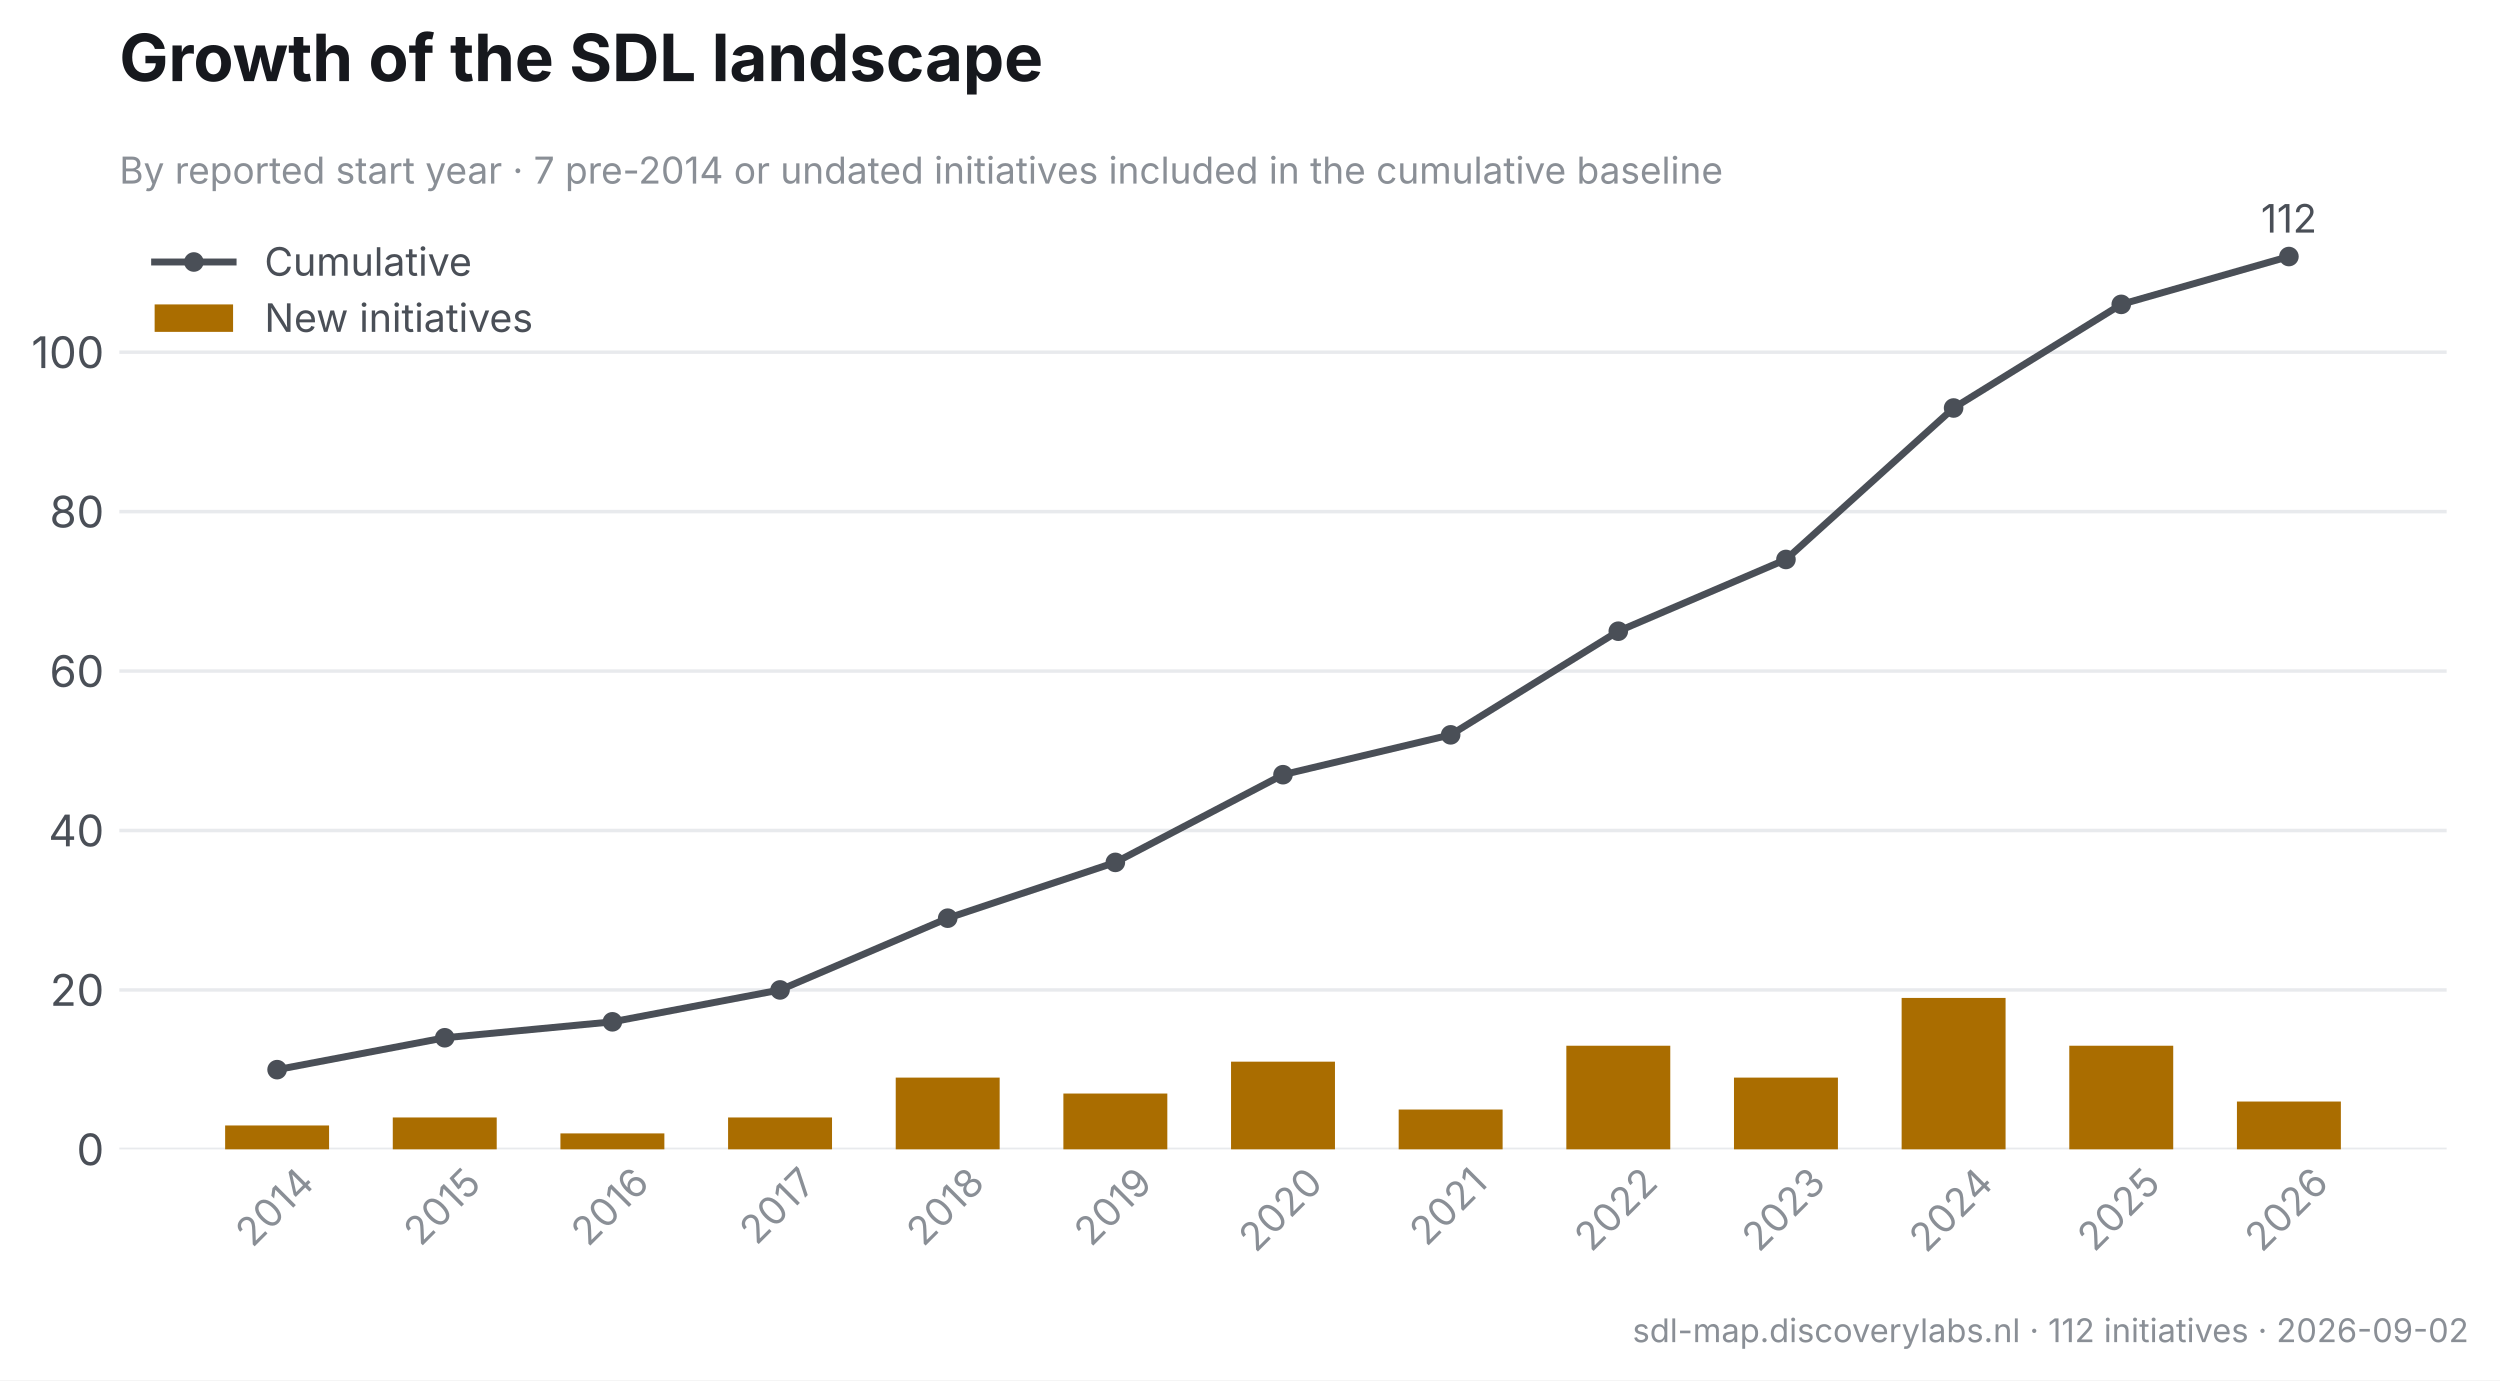
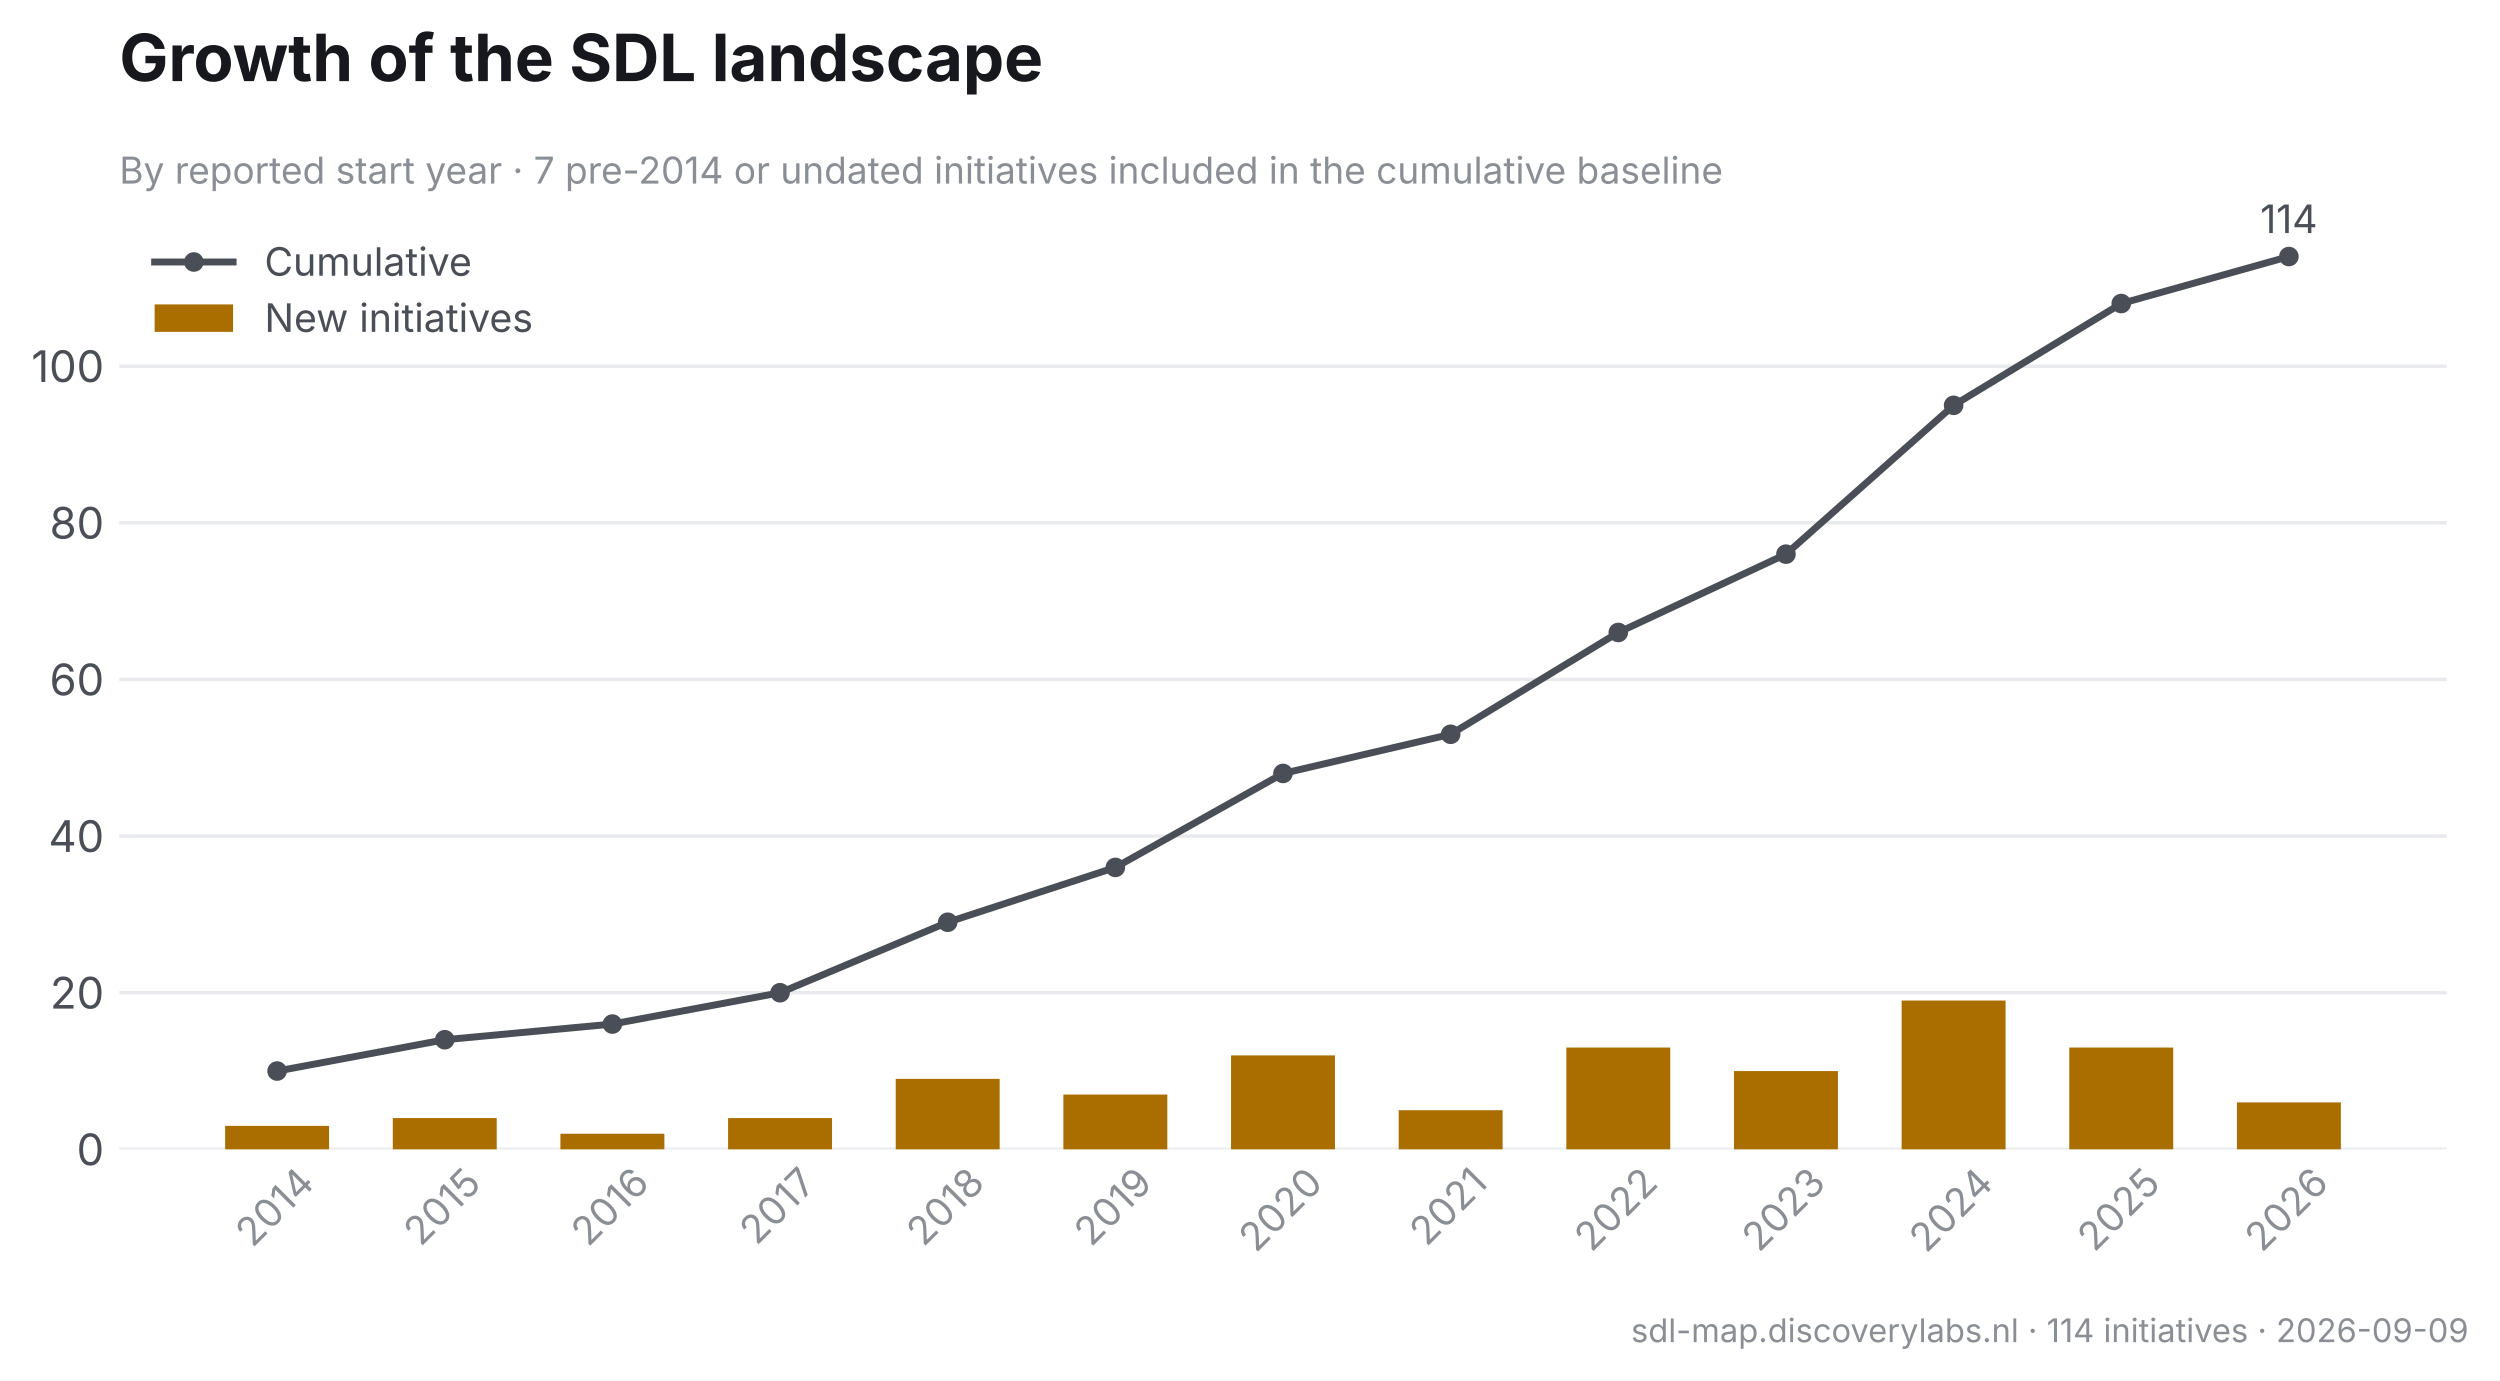
<svg xmlns="http://www.w3.org/2000/svg" xmlns:xlink="http://www.w3.org/1999/xlink" width="573.696pt" height="316.754pt" viewBox="0 0 573.696 316.754" version="1.1">
  <defs>
    <style type="text/css">*{stroke-linejoin: round; stroke-linecap: butt}</style>
  </defs>
  <g id="figure_1">
    <g id="patch_1">
      <path d="M 0 316.754  L 573.696 316.754  L 573.696 0  L 0 0  z " style="fill: #ffffff" />
    </g>
    <g id="axes_1">
      <g id="patch_2">
        <path d="M 27.386 263.754  L 561.456 263.754  L 561.456 48.626  L 27.386 48.626  z " style="fill: #ffffff" />
      </g>
      <g id="matplotlib.axis_1">
        <g id="xtick_1">
          <g id="line2d_1" />
          <g id="text_1">
            <text style="font-size: 9px; font-family: 'Inter', 'Helvetica Neue', 'Arial', 'DejaVu Sans', 'Bitstream Vera Sans', 'Computer Modern Sans Serif', 'Lucida Grande', 'Verdana', 'Geneva', 'Lucid', 'Helvetica', 'Avant Garde', sans-serif; fill: #8a8f96" transform="translate(57.9561 286.4796) rotate(-45)">2014</text>
          </g>
        </g>
        <g id="xtick_2">
          <g id="line2d_2" />
          <g id="text_2">
            <text style="font-size: 9px; font-family: 'Inter', 'Helvetica Neue', 'Arial', 'DejaVu Sans', 'Bitstream Vera Sans', 'Computer Modern Sans Serif', 'Lucida Grande', 'Verdana', 'Geneva', 'Lucid', 'Helvetica', 'Avant Garde', sans-serif; fill: #8a8f96" transform="translate(96.54904 286.238) rotate(-45)">2015</text>
          </g>
        </g>
        <g id="xtick_3">
          <g id="line2d_3" />
          <g id="text_3">
            <text style="font-size: 9px; font-family: 'Inter', 'Helvetica Neue', 'Arial', 'DejaVu Sans', 'Bitstream Vera Sans', 'Computer Modern Sans Serif', 'Lucida Grande', 'Verdana', 'Geneva', 'Lucid', 'Helvetica', 'Avant Garde', sans-serif; fill: #8a8f96" transform="translate(134.9824 286.3155) rotate(-45)">2016</text>
          </g>
        </g>
        <g id="xtick_4">
          <g id="line2d_4" />
          <g id="text_4">
            <text style="font-size: 9px; font-family: 'Inter', 'Helvetica Neue', 'Arial', 'DejaVu Sans', 'Bitstream Vera Sans', 'Computer Modern Sans Serif', 'Lucida Grande', 'Verdana', 'Geneva', 'Lucid', 'Helvetica', 'Avant Garde', sans-serif; fill: #8a8f96" transform="translate(173.627 285.9705) rotate(-45)">2017</text>
          </g>
        </g>
        <g id="xtick_5">
          <g id="line2d_5" />
          <g id="text_5">
            <text style="font-size: 9px; font-family: 'Inter', 'Helvetica Neue', 'Arial', 'DejaVu Sans', 'Bitstream Vera Sans', 'Computer Modern Sans Serif', 'Lucida Grande', 'Verdana', 'Geneva', 'Lucid', 'Helvetica', 'Avant Garde', sans-serif; fill: #8a8f96" transform="translate(211.9316 286.3056) rotate(-45)">2018</text>
          </g>
        </g>
        <g id="xtick_6">
          <g id="line2d_6" />
          <g id="text_6">
            <text style="font-size: 9px; font-family: 'Inter', 'Helvetica Neue', 'Arial', 'DejaVu Sans', 'Bitstream Vera Sans', 'Computer Modern Sans Serif', 'Lucida Grande', 'Verdana', 'Geneva', 'Lucid', 'Helvetica', 'Avant Garde', sans-serif; fill: #8a8f96" transform="translate(250.3987 286.3155) rotate(-45)">2019</text>
          </g>
        </g>
        <g id="xtick_7">
          <g id="line2d_7" />
          <g id="text_7">
            <text style="font-size: 9px; font-family: 'Inter', 'Helvetica Neue', 'Arial', 'DejaVu Sans', 'Bitstream Vera Sans', 'Computer Modern Sans Serif', 'Lucida Grande', 'Verdana', 'Geneva', 'Lucid', 'Helvetica', 'Avant Garde', sans-serif; fill: #8a8f96" transform="translate(288.1902 287.6768) rotate(-45)">2020</text>
          </g>
        </g>
        <g id="xtick_8">
          <g id="line2d_8" />
          <g id="text_8">
            <text style="font-size: 9px; font-family: 'Inter', 'Helvetica Neue', 'Arial', 'DejaVu Sans', 'Bitstream Vera Sans', 'Computer Modern Sans Serif', 'Lucida Grande', 'Verdana', 'Geneva', 'Lucid', 'Helvetica', 'Avant Garde', sans-serif; fill: #8a8f96" transform="translate(327.3758 286.2499) rotate(-45)">2021</text>
          </g>
        </g>
        <g id="xtick_9">
          <g id="line2d_9" />
          <g id="text_9">
            <text style="font-size: 9px; font-family: 'Inter', 'Helvetica Neue', 'Arial', 'DejaVu Sans', 'Bitstream Vera Sans', 'Computer Modern Sans Serif', 'Lucida Grande', 'Verdana', 'Geneva', 'Lucid', 'Helvetica', 'Avant Garde', sans-serif; fill: #8a8f96" transform="translate(365.2016 287.5426) rotate(-45)">2022</text>
          </g>
        </g>
        <g id="xtick_10">
          <g id="line2d_10" />
          <g id="text_10">
            <text style="font-size: 9px; font-family: 'Inter', 'Helvetica Neue', 'Arial', 'DejaVu Sans', 'Bitstream Vera Sans', 'Computer Modern Sans Serif', 'Lucida Grande', 'Verdana', 'Geneva', 'Lucid', 'Helvetica', 'Avant Garde', sans-serif; fill: #8a8f96" transform="translate(403.6488 287.5923) rotate(-45)">2023</text>
          </g>
        </g>
        <g id="xtick_11">
          <g id="line2d_11" />
          <g id="text_11">
            <text style="font-size: 9px; font-family: 'Inter', 'Helvetica Neue', 'Arial', 'DejaVu Sans', 'Bitstream Vera Sans', 'Computer Modern Sans Serif', 'Lucida Grande', 'Verdana', 'Geneva', 'Lucid', 'Helvetica', 'Avant Garde', sans-serif; fill: #8a8f96" transform="translate(442.031 287.7723) rotate(-45)">2024</text>
          </g>
        </g>
        <g id="xtick_12">
          <g id="line2d_12" />
          <g id="text_12">
            <text style="font-size: 9px; font-family: 'Inter', 'Helvetica Neue', 'Arial', 'DejaVu Sans', 'Bitstream Vera Sans', 'Computer Modern Sans Serif', 'Lucida Grande', 'Verdana', 'Geneva', 'Lucid', 'Helvetica', 'Avant Garde', sans-serif; fill: #8a8f96" transform="translate(480.6239 287.5307) rotate(-45)">2025</text>
          </g>
        </g>
        <g id="xtick_13">
          <g id="line2d_13" />
          <g id="text_13">
            <text style="font-size: 9px; font-family: 'Inter', 'Helvetica Neue', 'Arial', 'DejaVu Sans', 'Bitstream Vera Sans', 'Computer Modern Sans Serif', 'Lucida Grande', 'Verdana', 'Geneva', 'Lucid', 'Helvetica', 'Avant Garde', sans-serif; fill: #8a8f96" transform="translate(519.0573 287.6082) rotate(-45)">2026</text>
          </g>
        </g>
      </g>
      <g id="matplotlib.axis_2">
        <g id="ytick_1">
          <g id="line2d_14">
-             <path d="M 27.386 263.754  L 561.456 263.754  " clip-path="url(#p65288d4001)" style="fill: none; stroke: #e8eaed; stroke-width: 0.8; stroke-linecap: square" />
+             <path d="M 27.386 263.754  L 561.456 263.754  " clip-path="url(#p775a4b3960)" style="fill: none; stroke: #e8eaed; stroke-width: 0.8; stroke-linecap: square" />
          </g>
          <g id="line2d_15" />
          <g id="text_14">
            <text style="font-size: 10px; font-family: 'Inter', 'Helvetica Neue', 'Arial', 'DejaVu Sans', 'Bitstream Vera Sans', 'Computer Modern Sans Serif', 'Lucida Grande', 'Verdana', 'Geneva', 'Lucid', 'Helvetica', 'Avant Garde', sans-serif; text-anchor: end; fill: #4a4f57" x="23.886" y="267.392" transform="rotate(-0 23.88594 267.392)">0</text>
          </g>
        </g>
        <g id="ytick_2">
          <g id="line2d_16">
-             <path d="M 27.386 227.168  L 561.456 227.168  " clip-path="url(#p65288d4001)" style="fill: none; stroke: #e8eaed; stroke-width: 0.8; stroke-linecap: square" />
+             <path d="M 27.386 227.81  L 561.456 227.81  " clip-path="url(#p775a4b3960)" style="fill: none; stroke: #e8eaed; stroke-width: 0.8; stroke-linecap: square" />
          </g>
          <g id="line2d_17" />
          <g id="text_15">
-             <text style="font-size: 10px; font-family: 'Inter', 'Helvetica Neue', 'Arial', 'DejaVu Sans', 'Bitstream Vera Sans', 'Computer Modern Sans Serif', 'Lucida Grande', 'Verdana', 'Geneva', 'Lucid', 'Helvetica', 'Avant Garde', sans-serif; text-anchor: end; fill: #4a4f57" x="23.886" y="230.805" transform="rotate(-0 23.88594 230.8055)">20</text>
+             <text style="font-size: 10px; font-family: 'Inter', 'Helvetica Neue', 'Arial', 'DejaVu Sans', 'Bitstream Vera Sans', 'Computer Modern Sans Serif', 'Lucida Grande', 'Verdana', 'Geneva', 'Lucid', 'Helvetica', 'Avant Garde', sans-serif; text-anchor: end; fill: #4a4f57" x="23.886" y="231.447" transform="rotate(-0 23.88594 231.4473)">20</text>
          </g>
        </g>
        <g id="ytick_3">
          <g id="line2d_18">
-             <path d="M 27.386 190.581  L 561.456 190.581  " clip-path="url(#p65288d4001)" style="fill: none; stroke: #e8eaed; stroke-width: 0.8; stroke-linecap: square" />
+             <path d="M 27.386 191.865  L 561.456 191.865  " clip-path="url(#p775a4b3960)" style="fill: none; stroke: #e8eaed; stroke-width: 0.8; stroke-linecap: square" />
          </g>
          <g id="line2d_19" />
          <g id="text_16">
-             <text style="font-size: 10px; font-family: 'Inter', 'Helvetica Neue', 'Arial', 'DejaVu Sans', 'Bitstream Vera Sans', 'Computer Modern Sans Serif', 'Lucida Grande', 'Verdana', 'Geneva', 'Lucid', 'Helvetica', 'Avant Garde', sans-serif; text-anchor: end; fill: #4a4f57" x="23.886" y="194.219" transform="rotate(-0 23.88594 194.219)">40</text>
+             <text style="font-size: 10px; font-family: 'Inter', 'Helvetica Neue', 'Arial', 'DejaVu Sans', 'Bitstream Vera Sans', 'Computer Modern Sans Serif', 'Lucida Grande', 'Verdana', 'Geneva', 'Lucid', 'Helvetica', 'Avant Garde', sans-serif; text-anchor: end; fill: #4a4f57" x="23.886" y="195.503" transform="rotate(-0 23.88594 195.5027)">40</text>
          </g>
        </g>
        <g id="ytick_4">
          <g id="line2d_20">
-             <path d="M 27.386 153.995  L 561.456 153.995  " clip-path="url(#p65288d4001)" style="fill: none; stroke: #e8eaed; stroke-width: 0.8; stroke-linecap: square" />
+             <path d="M 27.386 155.921  L 561.456 155.921  " clip-path="url(#p775a4b3960)" style="fill: none; stroke: #e8eaed; stroke-width: 0.8; stroke-linecap: square" />
          </g>
          <g id="line2d_21" />
          <g id="text_17">
-             <text style="font-size: 10px; font-family: 'Inter', 'Helvetica Neue', 'Arial', 'DejaVu Sans', 'Bitstream Vera Sans', 'Computer Modern Sans Serif', 'Lucida Grande', 'Verdana', 'Geneva', 'Lucid', 'Helvetica', 'Avant Garde', sans-serif; text-anchor: end; fill: #4a4f57" x="23.886" y="157.632" transform="rotate(-0 23.88594 157.6324)">60</text>
+             <text style="font-size: 10px; font-family: 'Inter', 'Helvetica Neue', 'Arial', 'DejaVu Sans', 'Bitstream Vera Sans', 'Computer Modern Sans Serif', 'Lucida Grande', 'Verdana', 'Geneva', 'Lucid', 'Helvetica', 'Avant Garde', sans-serif; text-anchor: end; fill: #4a4f57" x="23.886" y="159.558" transform="rotate(-0 23.88594 159.558)">60</text>
          </g>
        </g>
        <g id="ytick_5">
          <g id="line2d_22">
-             <path d="M 27.386 117.408  L 561.456 117.408  " clip-path="url(#p65288d4001)" style="fill: none; stroke: #e8eaed; stroke-width: 0.8; stroke-linecap: square" />
+             <path d="M 27.386 119.976  L 561.456 119.976  " clip-path="url(#p775a4b3960)" style="fill: none; stroke: #e8eaed; stroke-width: 0.8; stroke-linecap: square" />
          </g>
          <g id="line2d_23" />
          <g id="text_18">
-             <text style="font-size: 10px; font-family: 'Inter', 'Helvetica Neue', 'Arial', 'DejaVu Sans', 'Bitstream Vera Sans', 'Computer Modern Sans Serif', 'Lucida Grande', 'Verdana', 'Geneva', 'Lucid', 'Helvetica', 'Avant Garde', sans-serif; text-anchor: end; fill: #4a4f57" x="23.886" y="121.046" transform="rotate(-0 23.88594 121.0459)">80</text>
+             <text style="font-size: 10px; font-family: 'Inter', 'Helvetica Neue', 'Arial', 'DejaVu Sans', 'Bitstream Vera Sans', 'Computer Modern Sans Serif', 'Lucida Grande', 'Verdana', 'Geneva', 'Lucid', 'Helvetica', 'Avant Garde', sans-serif; text-anchor: end; fill: #4a4f57" x="23.886" y="123.613" transform="rotate(-0 23.88594 123.6134)">80</text>
          </g>
        </g>
        <g id="ytick_6">
          <g id="line2d_24">
-             <path d="M 27.386 80.822  L 561.456 80.822  " clip-path="url(#p65288d4001)" style="fill: none; stroke: #e8eaed; stroke-width: 0.8; stroke-linecap: square" />
+             <path d="M 27.386 84.031  L 561.456 84.031  " clip-path="url(#p775a4b3960)" style="fill: none; stroke: #e8eaed; stroke-width: 0.8; stroke-linecap: square" />
          </g>
          <g id="line2d_25" />
          <g id="text_19">
-             <text style="font-size: 10px; font-family: 'Inter', 'Helvetica Neue', 'Arial', 'DejaVu Sans', 'Bitstream Vera Sans', 'Computer Modern Sans Serif', 'Lucida Grande', 'Verdana', 'Geneva', 'Lucid', 'Helvetica', 'Avant Garde', sans-serif; text-anchor: end; fill: #4a4f57" x="23.886" y="84.459" transform="rotate(-0 23.88594 84.45941)">100</text>
+             <text style="font-size: 10px; font-family: 'Inter', 'Helvetica Neue', 'Arial', 'DejaVu Sans', 'Bitstream Vera Sans', 'Computer Modern Sans Serif', 'Lucida Grande', 'Verdana', 'Geneva', 'Lucid', 'Helvetica', 'Avant Garde', sans-serif; text-anchor: end; fill: #4a4f57" x="23.886" y="87.669" transform="rotate(-0 23.88594 87.66876)">100</text>
          </g>
        </g>
      </g>
      <g id="patch_3">
-         <path d="M 51.662 263.754  L 75.515 263.754  L 75.515 258.266  L 51.662 258.266  z " clip-path="url(#p65288d4001)" style="fill: #aa6d00" />
+         <path d="M 51.662 263.754  L 75.515 263.754  L 75.515 258.363  L 51.662 258.363  z " clip-path="url(#p775a4b3960)" style="fill: #aa6d00" />
      </g>
      <g id="patch_4">
-         <path d="M 90.134 263.754  L 113.987 263.754  L 113.987 256.437  L 90.134 256.437  z " clip-path="url(#p65288d4001)" style="fill: #aa6d00" />
+         <path d="M 90.134 263.754  L 113.987 263.754  L 113.987 256.566  L 90.134 256.566  z " clip-path="url(#p775a4b3960)" style="fill: #aa6d00" />
      </g>
      <g id="patch_5">
-         <path d="M 128.606 263.754  L 152.459 263.754  L 152.459 260.096  L 128.606 260.096  z " clip-path="url(#p65288d4001)" style="fill: #aa6d00" />
+         <path d="M 128.606 263.754  L 152.459 263.754  L 152.459 260.16  L 128.606 260.16  z " clip-path="url(#p775a4b3960)" style="fill: #aa6d00" />
      </g>
      <g id="patch_6">
-         <path d="M 167.078 263.754  L 190.931 263.754  L 190.931 256.437  L 167.078 256.437  z " clip-path="url(#p65288d4001)" style="fill: #aa6d00" />
+         <path d="M 167.078 263.754  L 190.931 263.754  L 190.931 256.566  L 167.078 256.566  z " clip-path="url(#p775a4b3960)" style="fill: #aa6d00" />
      </g>
      <g id="patch_7">
-         <path d="M 205.55 263.754  L 229.403 263.754  L 229.403 247.291  L 205.55 247.291  z " clip-path="url(#p65288d4001)" style="fill: #aa6d00" />
+         <path d="M 205.55 263.754  L 229.403 263.754  L 229.403 247.579  L 205.55 247.579  z " clip-path="url(#p775a4b3960)" style="fill: #aa6d00" />
      </g>
      <g id="patch_8">
-         <path d="M 244.022 263.754  L 267.875 263.754  L 267.875 250.949  L 244.022 250.949  z " clip-path="url(#p65288d4001)" style="fill: #aa6d00" />
+         <path d="M 244.022 263.754  L 267.875 263.754  L 267.875 251.174  L 244.022 251.174  z " clip-path="url(#p775a4b3960)" style="fill: #aa6d00" />
      </g>
      <g id="patch_9">
-         <path d="M 282.495 263.754  L 306.347 263.754  L 306.347 243.632  L 282.495 243.632  z " clip-path="url(#p65288d4001)" style="fill: #aa6d00" />
+         <path d="M 282.495 263.754  L 306.347 263.754  L 306.347 242.188  L 282.495 242.188  z " clip-path="url(#p775a4b3960)" style="fill: #aa6d00" />
      </g>
      <g id="patch_10">
-         <path d="M 320.967 263.754  L 344.819 263.754  L 344.819 254.608  L 320.967 254.608  z " clip-path="url(#p65288d4001)" style="fill: #aa6d00" />
+         <path d="M 320.967 263.754  L 344.819 263.754  L 344.819 254.768  L 320.967 254.768  z " clip-path="url(#p775a4b3960)" style="fill: #aa6d00" />
      </g>
      <g id="patch_11">
-         <path d="M 359.439 263.754  L 383.292 263.754  L 383.292 239.973  L 359.439 239.973  z " clip-path="url(#p65288d4001)" style="fill: #aa6d00" />
+         <path d="M 359.439 263.754  L 383.292 263.754  L 383.292 240.39  L 359.439 240.39  z " clip-path="url(#p775a4b3960)" style="fill: #aa6d00" />
      </g>
      <g id="patch_12">
-         <path d="M 397.911 263.754  L 421.764 263.754  L 421.764 247.291  L 397.911 247.291  z " clip-path="url(#p65288d4001)" style="fill: #aa6d00" />
+         <path d="M 397.911 263.754  L 421.764 263.754  L 421.764 245.782  L 397.911 245.782  z " clip-path="url(#p775a4b3960)" style="fill: #aa6d00" />
      </g>
      <g id="patch_13">
-         <path d="M 436.383 263.754  L 460.236 263.754  L 460.236 228.997  L 436.383 228.997  z " clip-path="url(#p65288d4001)" style="fill: #aa6d00" />
+         <path d="M 436.383 263.754  L 460.236 263.754  L 460.236 229.607  L 436.383 229.607  z " clip-path="url(#p775a4b3960)" style="fill: #aa6d00" />
      </g>
      <g id="patch_14">
-         <path d="M 474.855 263.754  L 498.708 263.754  L 498.708 239.973  L 474.855 239.973  z " clip-path="url(#p65288d4001)" style="fill: #aa6d00" />
+         <path d="M 474.855 263.754  L 498.708 263.754  L 498.708 240.39  L 474.855 240.39  z " clip-path="url(#p775a4b3960)" style="fill: #aa6d00" />
      </g>
      <g id="patch_15">
-         <path d="M 513.327 263.754  L 537.18 263.754  L 537.18 252.779  L 513.327 252.779  z " clip-path="url(#p65288d4001)" style="fill: #aa6d00" />
+         <path d="M 513.327 263.754  L 537.18 263.754  L 537.18 252.971  L 513.327 252.971  z " clip-path="url(#p775a4b3960)" style="fill: #aa6d00" />
      </g>
      <g id="text_20">
-         <text style="font-size: 9px; font-family: 'Inter', 'Helvetica Neue', 'Arial', 'DejaVu Sans', 'Bitstream Vera Sans', 'Computer Modern Sans Serif', 'Lucida Grande', 'Verdana', 'Geneva', 'Lucid', 'Helvetica', 'Avant Garde', sans-serif; text-anchor: middle; fill: #4a4f57" x="525.254" y="53.382" transform="rotate(-0 525.2537 53.38203)">112</text>
+         <text style="font-size: 9px; font-family: 'Inter', 'Helvetica Neue', 'Arial', 'DejaVu Sans', 'Bitstream Vera Sans', 'Computer Modern Sans Serif', 'Lucida Grande', 'Verdana', 'Geneva', 'Lucid', 'Helvetica', 'Avant Garde', sans-serif; text-anchor: middle; fill: #4a4f57" x="525.254" y="53.478" transform="rotate(-0 525.2537 53.47831)">114</text>
      </g>
      <g id="text_21">
        <text style="font-size: 8.5px; font-family: 'Inter', 'Helvetica Neue', 'Arial', 'DejaVu Sans', 'Bitstream Vera Sans', 'Computer Modern Sans Serif', 'Lucida Grande', 'Verdana', 'Geneva', 'Lucid', 'Helvetica', 'Avant Garde', sans-serif; text-anchor: start; fill: #8a8f96" x="27.386" y="42.125" transform="rotate(-0 27.38594 42.12522)">By reported start year · 7 pre-2014 or undated initiatives included in the cumulative baseline</text>
      </g>
      <g id="text_22">
        <text style="font-weight: 650; font-size: 15px; font-family: 'Inter', 'Helvetica Neue', 'Arial', 'DejaVu Sans', 'Bitstream Vera Sans', 'Computer Modern Sans Serif', 'Lucida Grande', 'Verdana', 'Geneva', 'Lucid', 'Helvetica', 'Avant Garde', sans-serif; text-anchor: start; fill: #16181d" x="27.386" y="18.626" transform="rotate(-0 27.38594 18.62578)">Growth of the SDL landscape</text>
      </g>
      <g id="line2d_26">
-         <path d="M 63.588 245.461  L 102.06 238.144  L 140.532 234.485  L 179.005 227.168  L 217.477 210.704  L 255.949 197.899  L 294.421 177.776  L 332.893 168.63  L 371.365 144.848  L 409.837 128.384  L 448.309 93.627  L 486.782 69.846  L 525.254 58.87  " clip-path="url(#p65288d4001)" style="fill: none; stroke: #4a4f57; stroke-width: 1.6; stroke-linecap: square" />
+         <path d="M 63.588 245.782  L 102.06 238.593  L 140.532 234.999  L 179.005 227.81  L 217.477 211.635  L 255.949 199.054  L 294.421 177.487  L 332.893 168.501  L 371.365 145.137  L 409.837 127.165  L 448.309 93.017  L 486.782 69.653  L 525.254 58.87  " clip-path="url(#p775a4b3960)" style="fill: none; stroke: #4a4f57; stroke-width: 1.6; stroke-linecap: square" />
        <defs>
-           <path id="mceb189647e" d="M 0 1.75  C 0.464 1.75 0.909 1.566 1.237 1.237  C 1.566 0.909 1.75 0.464 1.75 0  C 1.75 -0.464 1.566 -0.909 1.237 -1.237  C 0.909 -1.566 0.464 -1.75 0 -1.75  C -0.464 -1.75 -0.909 -1.566 -1.237 -1.237  C -1.566 -0.909 -1.75 -0.464 -1.75 0  C -1.75 0.464 -1.566 0.909 -1.237 1.237  C -0.909 1.566 -0.464 1.75 0 1.75  z " style="stroke: #4a4f57" />
+           <path id="mdbda752cbc" d="M 0 1.75  C 0.464 1.75 0.909 1.566 1.237 1.237  C 1.566 0.909 1.75 0.464 1.75 0  C 1.75 -0.464 1.566 -0.909 1.237 -1.237  C 0.909 -1.566 0.464 -1.75 0 -1.75  C -0.464 -1.75 -0.909 -1.566 -1.237 -1.237  C -1.566 -0.909 -1.75 -0.464 -1.75 0  C -1.75 0.464 -1.566 0.909 -1.237 1.237  C -0.909 1.566 -0.464 1.75 0 1.75  z " style="stroke: #4a4f57" />
        </defs>
-         <g clip-path="url(#p65288d4001)">
-           <use xlink:href="#mceb189647e" x="63.588" y="245.461" style="fill: #4a4f57; stroke: #4a4f57" />
-           <use xlink:href="#mceb189647e" x="102.06" y="238.144" style="fill: #4a4f57; stroke: #4a4f57" />
-           <use xlink:href="#mceb189647e" x="140.532" y="234.485" style="fill: #4a4f57; stroke: #4a4f57" />
-           <use xlink:href="#mceb189647e" x="179.005" y="227.168" style="fill: #4a4f57; stroke: #4a4f57" />
-           <use xlink:href="#mceb189647e" x="217.477" y="210.704" style="fill: #4a4f57; stroke: #4a4f57" />
-           <use xlink:href="#mceb189647e" x="255.949" y="197.899" style="fill: #4a4f57; stroke: #4a4f57" />
-           <use xlink:href="#mceb189647e" x="294.421" y="177.776" style="fill: #4a4f57; stroke: #4a4f57" />
-           <use xlink:href="#mceb189647e" x="332.893" y="168.63" style="fill: #4a4f57; stroke: #4a4f57" />
-           <use xlink:href="#mceb189647e" x="371.365" y="144.848" style="fill: #4a4f57; stroke: #4a4f57" />
-           <use xlink:href="#mceb189647e" x="409.837" y="128.384" style="fill: #4a4f57; stroke: #4a4f57" />
-           <use xlink:href="#mceb189647e" x="448.309" y="93.627" style="fill: #4a4f57; stroke: #4a4f57" />
-           <use xlink:href="#mceb189647e" x="486.782" y="69.846" style="fill: #4a4f57; stroke: #4a4f57" />
-           <use xlink:href="#mceb189647e" x="525.254" y="58.87" style="fill: #4a4f57; stroke: #4a4f57" />
+         <g clip-path="url(#p775a4b3960)">
+           <use xlink:href="#mdbda752cbc" x="63.588" y="245.782" style="fill: #4a4f57; stroke: #4a4f57" />
+           <use xlink:href="#mdbda752cbc" x="102.06" y="238.593" style="fill: #4a4f57; stroke: #4a4f57" />
+           <use xlink:href="#mdbda752cbc" x="140.532" y="234.999" style="fill: #4a4f57; stroke: #4a4f57" />
+           <use xlink:href="#mdbda752cbc" x="179.005" y="227.81" style="fill: #4a4f57; stroke: #4a4f57" />
+           <use xlink:href="#mdbda752cbc" x="217.477" y="211.635" style="fill: #4a4f57; stroke: #4a4f57" />
+           <use xlink:href="#mdbda752cbc" x="255.949" y="199.054" style="fill: #4a4f57; stroke: #4a4f57" />
+           <use xlink:href="#mdbda752cbc" x="294.421" y="177.487" style="fill: #4a4f57; stroke: #4a4f57" />
+           <use xlink:href="#mdbda752cbc" x="332.893" y="168.501" style="fill: #4a4f57; stroke: #4a4f57" />
+           <use xlink:href="#mdbda752cbc" x="371.365" y="145.137" style="fill: #4a4f57; stroke: #4a4f57" />
+           <use xlink:href="#mdbda752cbc" x="409.837" y="127.165" style="fill: #4a4f57; stroke: #4a4f57" />
+           <use xlink:href="#mdbda752cbc" x="448.309" y="93.017" style="fill: #4a4f57; stroke: #4a4f57" />
+           <use xlink:href="#mdbda752cbc" x="486.782" y="69.653" style="fill: #4a4f57; stroke: #4a4f57" />
+           <use xlink:href="#mdbda752cbc" x="525.254" y="58.87" style="fill: #4a4f57; stroke: #4a4f57" />
        </g>
      </g>
      <g id="legend_1">
        <g id="line2d_27">
          <path d="M 35.486 60.123  L 44.486 60.123  L 53.486 60.123  " style="fill: none; stroke: #4a4f57; stroke-width: 1.6; stroke-linecap: square" />
          <g>
-             <use xlink:href="#mceb189647e" x="44.486" y="60.123" style="fill: #4a4f57; stroke: #4a4f57" />
+             <use xlink:href="#mdbda752cbc" x="44.486" y="60.123" style="fill: #4a4f57; stroke: #4a4f57" />
          </g>
        </g>
        <g id="text_23">
          <text style="font-size: 9px; font-family: 'Inter', 'Helvetica Neue', 'Arial', 'DejaVu Sans', 'Bitstream Vera Sans', 'Computer Modern Sans Serif', 'Lucida Grande', 'Verdana', 'Geneva', 'Lucid', 'Helvetica', 'Avant Garde', sans-serif; text-anchor: start; fill: #4a4f57" x="60.686" y="63.273" transform="rotate(-0 60.68594 63.27328)">Cumulative</text>
        </g>
        <g id="patch_16">
          <path d="M 35.486 76.157  L 53.486 76.157  L 53.486 69.857  L 35.486 69.857  z " style="fill: #aa6d00" />
        </g>
        <g id="text_24">
          <text style="font-size: 9px; font-family: 'Inter', 'Helvetica Neue', 'Arial', 'DejaVu Sans', 'Bitstream Vera Sans', 'Computer Modern Sans Serif', 'Lucida Grande', 'Verdana', 'Geneva', 'Lucid', 'Helvetica', 'Avant Garde', sans-serif; text-anchor: start; fill: #4a4f57" x="60.686" y="76.157" transform="rotate(-0 60.68594 76.15734)">New initiatives</text>
        </g>
      </g>
    </g>
    <g id="text_25">
-       <text style="font-size: 7.5px; font-family: 'Inter', 'Helvetica Neue', 'Arial', 'DejaVu Sans', 'Bitstream Vera Sans', 'Computer Modern Sans Serif', 'Lucida Grande', 'Verdana', 'Geneva', 'Lucid', 'Helvetica', 'Avant Garde', sans-serif; text-anchor: end; fill: #8a8f96" x="566.496" y="307.994" transform="rotate(-0 566.4959 307.9938)">sdl-map.discoverylabs.nl · 112 initiatives · 2026-09-02</text>
+       <text style="font-size: 7.5px; font-family: 'Inter', 'Helvetica Neue', 'Arial', 'DejaVu Sans', 'Bitstream Vera Sans', 'Computer Modern Sans Serif', 'Lucida Grande', 'Verdana', 'Geneva', 'Lucid', 'Helvetica', 'Avant Garde', sans-serif; text-anchor: end; fill: #8a8f96" x="566.496" y="307.994" transform="rotate(-0 566.4959 307.9938)">sdl-map.discoverylabs.nl · 114 initiatives · 2026-09-09</text>
    </g>
  </g>
  <defs>
-     <clipPath id="p65288d4001">
+     <clipPath id="p775a4b3960">
      <rect x="27.386" y="48.626" width="534.07" height="215.129" />
    </clipPath>
  </defs>
</svg>
